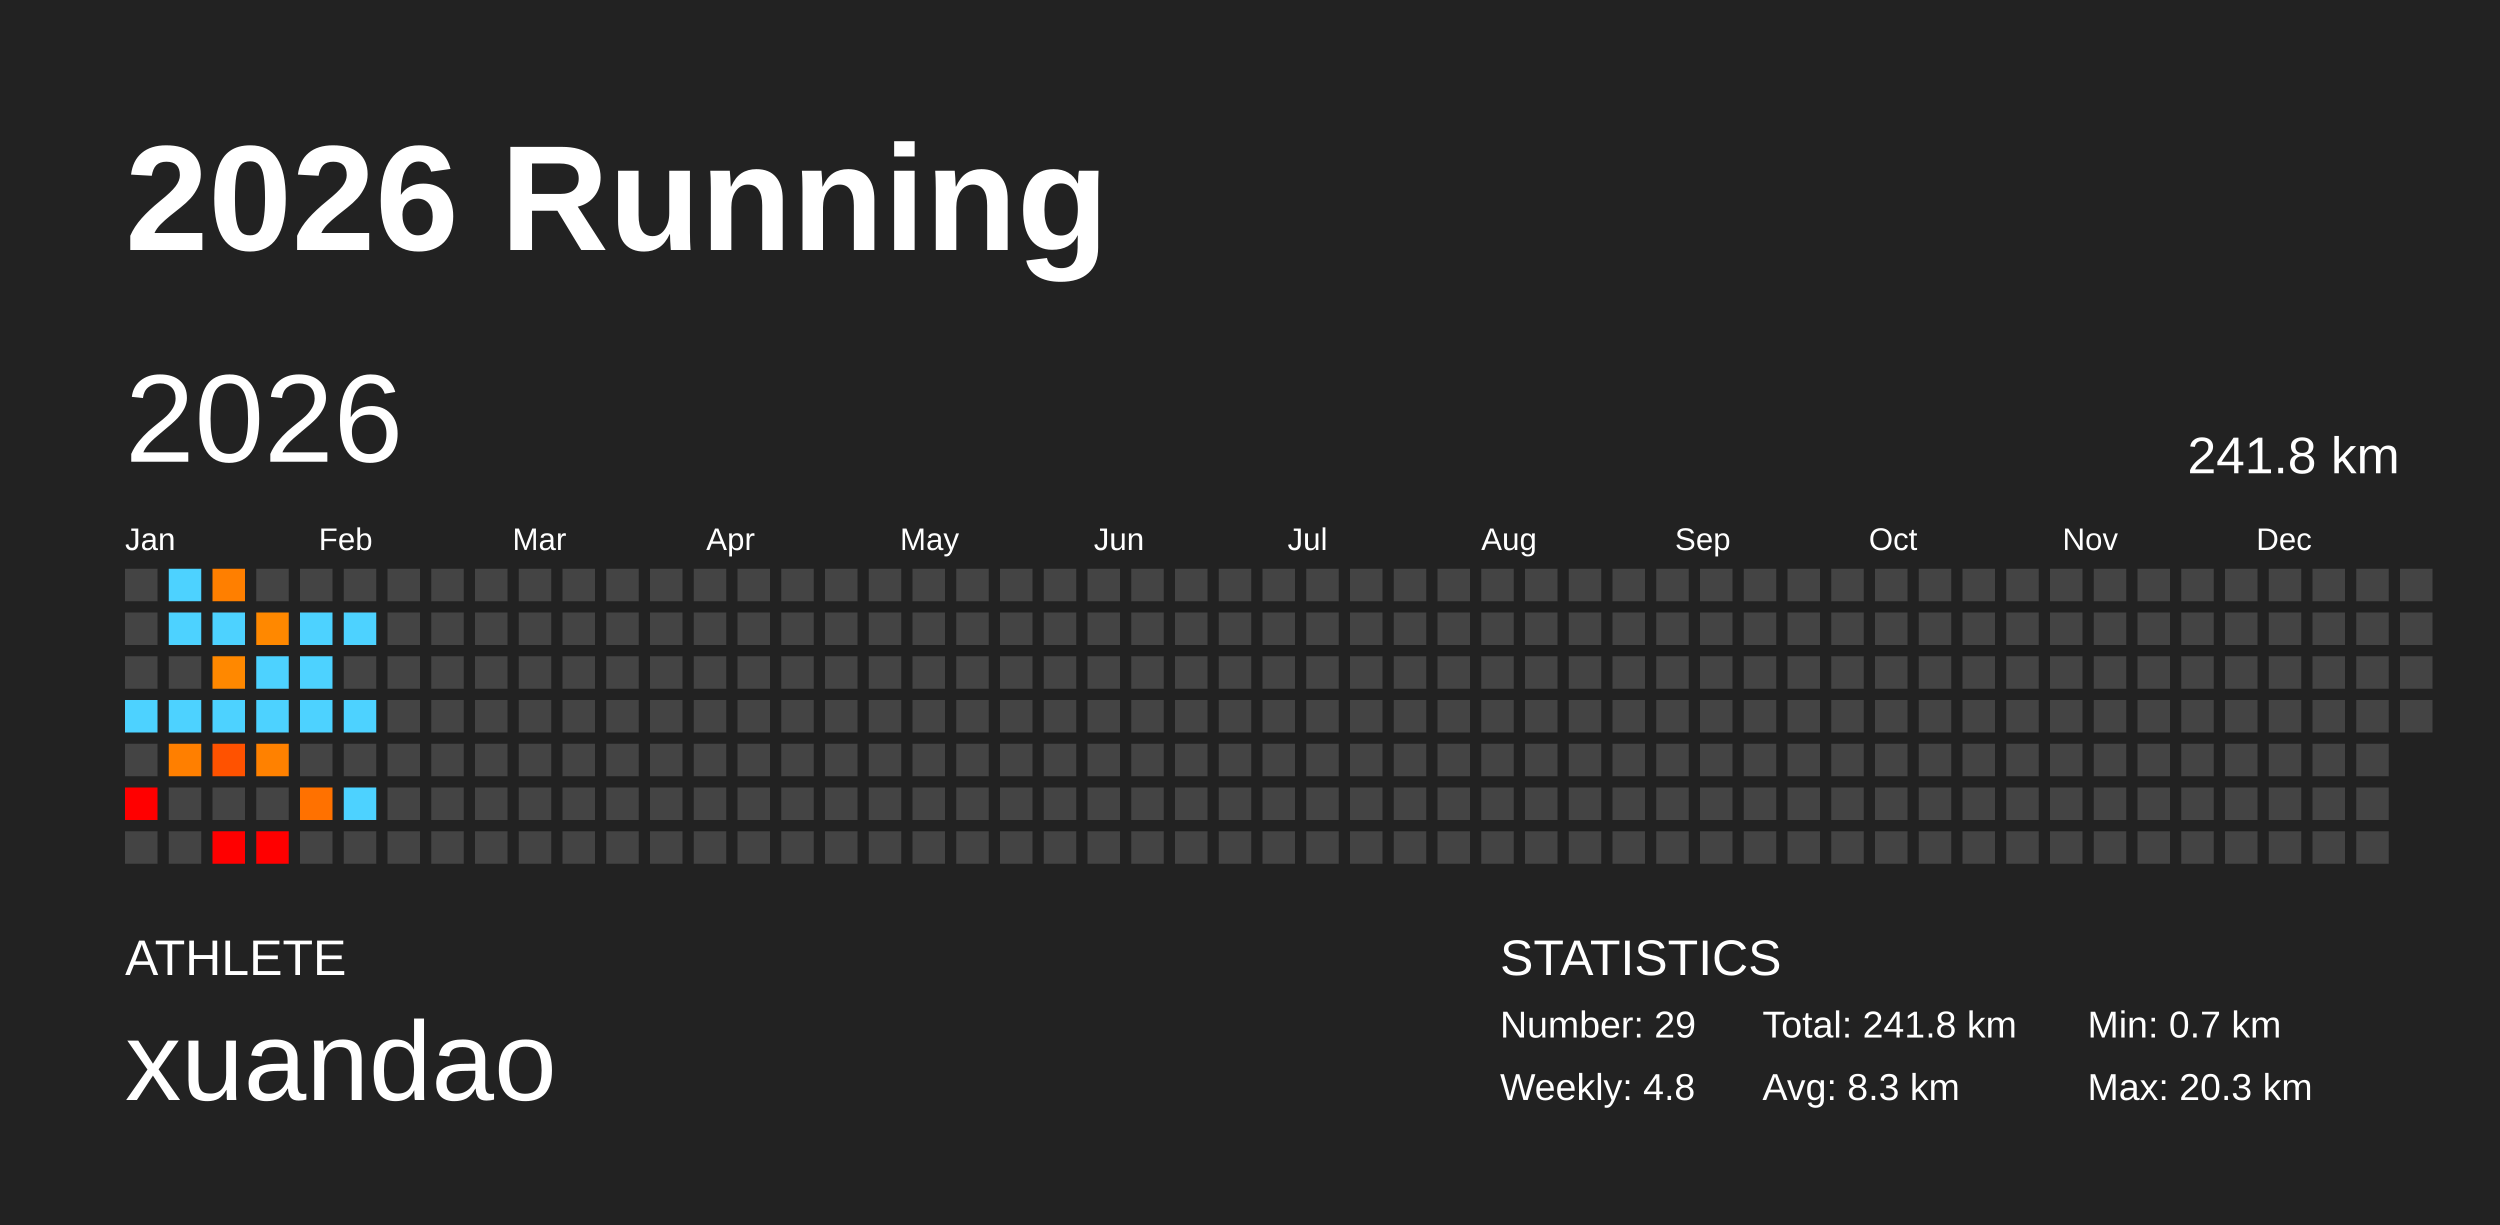
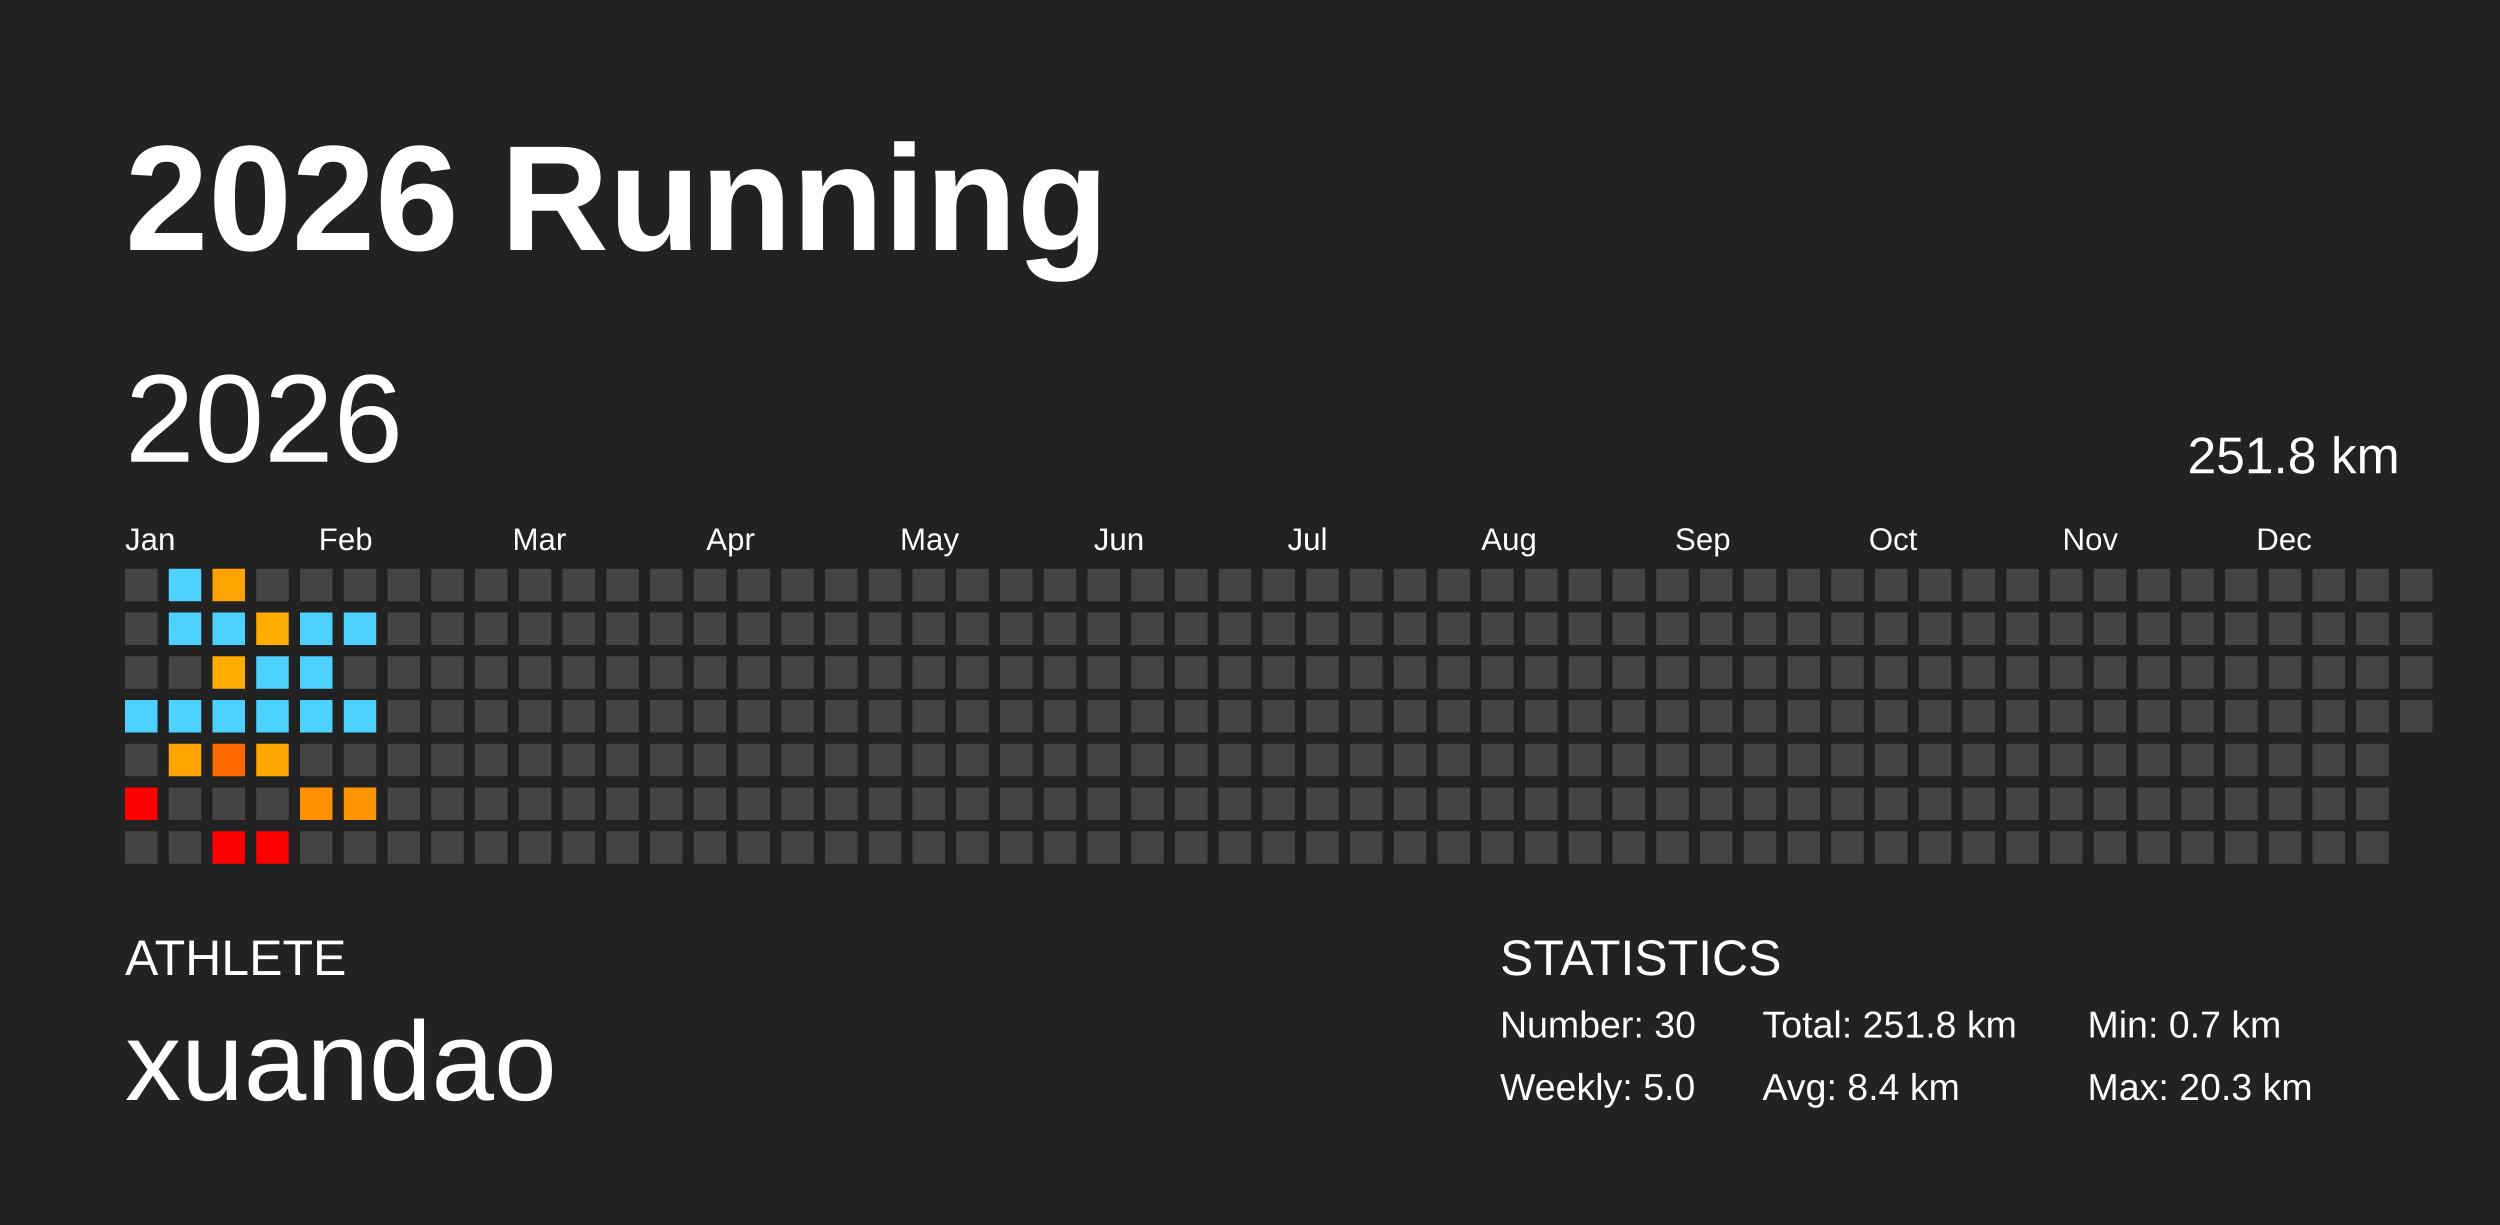
<svg xmlns="http://www.w3.org/2000/svg" baseProfile="full" height="98mm" version="1.1" viewBox="0,0,200,98" width="200mm">
  <defs />
  <rect fill="#222222" height="98" width="200" x="0" y="0" />
  <text fill="#FFFFFF" style="font-size:12px; font-family:Arial; font-weight:bold;" x="10" y="20">2026 Running</text>
  <text fill="#FFFFFF" style="font-size:4px; font-family:Arial" x="10" y="78">ATHLETE</text>
  <text fill="#FFFFFF" style="font-size:9px; font-family:Arial" x="10" y="88">xuandao</text>
  <text fill="#FFFFFF" style="font-size:4px; font-family:Arial" x="120" y="78">STATISTICS</text>
-   <text fill="#FFFFFF" style="font-size:3px; font-family:Arial" x="120" y="83">Number: 29</text>
-   <text fill="#FFFFFF" style="font-size:3px; font-family:Arial" x="120" y="88">Weekly: 4.8</text>
-   <text fill="#FFFFFF" style="font-size:3px; font-family:Arial" x="141" y="83">Total: 241.8 km</text>
-   <text fill="#FFFFFF" style="font-size:3px; font-family:Arial" x="141" y="88">Avg: 8.3 km</text>
+   <text fill="#FFFFFF" style="font-size:3px; font-family:Arial" x="120" y="83">Number: 30</text>
+   <text fill="#FFFFFF" style="font-size:3px; font-family:Arial" x="120" y="88">Weekly: 5.0</text>
+   <text fill="#FFFFFF" style="font-size:3px; font-family:Arial" x="141" y="83">Total: 251.8 km</text>
+   <text fill="#FFFFFF" style="font-size:3px; font-family:Arial" x="141" y="88">Avg: 8.4 km</text>
  <text fill="#FFFFFF" style="font-size:3px; font-family:Arial" x="167" y="83">Min: 0.7 km</text>
  <text fill="#FFFFFF" style="font-size:3px; font-family:Arial" x="167" y="88">Max: 20.3 km</text>
  <text dominant-baseline="hanging" fill="#FFFFFF" style="font-size:10.0px; font-family:Arial;" x="10" y="30">2026</text>
-   <text dominant-baseline="hanging" fill="#FFFFFF" style="font-size:4.125px; font-family:Arial;" x="175" y="35">241.8 km</text>
+   <text dominant-baseline="hanging" fill="#FFFFFF" style="font-size:4.125px; font-family:Arial;" x="175" y="35">251.8 km</text>
  <text fill="#FFFFFF" style="font-size:2.5px; font-family:Arial" x="10.0" y="44">Jan</text>
  <text fill="#FFFFFF" style="font-size:2.5px; font-family:Arial" x="25.5" y="44">Feb</text>
  <text fill="#FFFFFF" style="font-size:2.5px; font-family:Arial" x="41.0" y="44">Mar</text>
  <text fill="#FFFFFF" style="font-size:2.5px; font-family:Arial" x="56.5" y="44">Apr</text>
  <text fill="#FFFFFF" style="font-size:2.5px; font-family:Arial" x="72.0" y="44">May</text>
  <text fill="#FFFFFF" style="font-size:2.5px; font-family:Arial" x="87.5" y="44">Jun</text>
  <text fill="#FFFFFF" style="font-size:2.5px; font-family:Arial" x="103.0" y="44">Jul</text>
  <text fill="#FFFFFF" style="font-size:2.5px; font-family:Arial" x="118.5" y="44">Aug</text>
  <text fill="#FFFFFF" style="font-size:2.5px; font-family:Arial" x="134.0" y="44">Sep</text>
  <text fill="#FFFFFF" style="font-size:2.5px; font-family:Arial" x="149.5" y="44">Oct</text>
  <text fill="#FFFFFF" style="font-size:2.5px; font-family:Arial" x="165.0" y="44">Nov</text>
  <text fill="#FFFFFF" style="font-size:2.5px; font-family:Arial" x="180.5" y="44">Dec</text>
  <rect fill="#444444" height="2.6" width="2.6" x="10.0" y="45.5" />
  <rect fill="#444444" height="2.6" width="2.6" x="10.0" y="49.0" />
  <rect fill="#444444" height="2.6" width="2.6" x="10.0" y="52.5" />
  <rect fill="#4dd2ff" height="2.6" width="2.6" x="10.0" y="56.0" />
  <rect fill="#444444" height="2.6" width="2.6" x="10.0" y="59.5" />
  <rect fill="red" height="2.6" width="2.6" x="10.0" y="63.0" />
  <rect fill="#444444" height="2.6" width="2.6" x="10.0" y="66.5" />
  <rect fill="#4dd2ff" height="2.6" width="2.6" x="13.5" y="45.5" />
  <rect fill="#4dd2ff" height="2.6" width="2.6" x="13.5" y="49.0" />
  <rect fill="#444444" height="2.6" width="2.6" x="13.5" y="52.5" />
  <rect fill="#4dd2ff" height="2.6" width="2.6" x="13.5" y="56.0" />
-   <rect fill="#ff7f00" height="2.6" width="2.6" x="13.5" y="59.5" />
+   <rect fill="#ffa400" height="2.6" width="2.6" x="13.5" y="59.5" />
  <rect fill="#444444" height="2.6" width="2.6" x="13.5" y="63.0" />
  <rect fill="#444444" height="2.6" width="2.6" x="13.5" y="66.5" />
-   <rect fill="#ff7f00" height="2.6" width="2.6" x="17.0" y="45.5" />
+   <rect fill="#ffa300" height="2.6" width="2.6" x="17.0" y="45.5" />
  <rect fill="#4dd2ff" height="2.6" width="2.6" x="17.0" y="49.0" />
-   <rect fill="#ff8800" height="2.6" width="2.6" x="17.0" y="52.5" />
+   <rect fill="#ffae00" height="2.6" width="2.6" x="17.0" y="52.5" />
  <rect fill="#4dd2ff" height="2.6" width="2.6" x="17.0" y="56.0" />
-   <rect fill="#ff5200" height="2.6" width="2.6" x="17.0" y="59.5" />
+   <rect fill="#ff6a00" height="2.6" width="2.6" x="17.0" y="59.5" />
  <rect fill="#444444" height="2.6" width="2.6" x="17.0" y="63.0" />
  <rect fill="red" height="2.6" width="2.6" x="17.0" y="66.5" />
  <rect fill="#444444" height="2.6" width="2.6" x="20.5" y="45.5" />
-   <rect fill="#ff8800" height="2.6" width="2.6" x="20.5" y="49.0" />
+   <rect fill="#ffae00" height="2.6" width="2.6" x="20.5" y="49.0" />
  <rect fill="#4dd2ff" height="2.6" width="2.6" x="20.5" y="52.5" />
  <rect fill="#4dd2ff" height="2.6" width="2.6" x="20.5" y="56.0" />
-   <rect fill="#ff8100" height="2.6" width="2.6" x="20.5" y="59.5" />
+   <rect fill="#ffa600" height="2.6" width="2.6" x="20.5" y="59.5" />
  <rect fill="#444444" height="2.6" width="2.6" x="20.5" y="63.0" />
  <rect fill="red" height="2.6" width="2.6" x="20.5" y="66.5" />
  <rect fill="#444444" height="2.6" width="2.6" x="24.0" y="45.5" />
  <rect fill="#4dd2ff" height="2.6" width="2.6" x="24.0" y="49.0" />
  <rect fill="#4dd2ff" height="2.6" width="2.6" x="24.0" y="52.5" />
  <rect fill="#4dd2ff" height="2.6" width="2.6" x="24.0" y="56.0" />
  <rect fill="#444444" height="2.6" width="2.6" x="24.0" y="59.5" />
-   <rect fill="#ff7100" height="2.6" width="2.6" x="24.0" y="63.0" />
+   <rect fill="#ff9100" height="2.6" width="2.6" x="24.0" y="63.0" />
  <rect fill="#444444" height="2.6" width="2.6" x="24.0" y="66.5" />
  <rect fill="#444444" height="2.6" width="2.6" x="27.5" y="45.5" />
  <rect fill="#4dd2ff" height="2.6" width="2.6" x="27.5" y="49.0" />
  <rect fill="#444444" height="2.6" width="2.6" x="27.5" y="52.5" />
  <rect fill="#4dd2ff" height="2.6" width="2.6" x="27.5" y="56.0" />
  <rect fill="#444444" height="2.6" width="2.6" x="27.5" y="59.5" />
-   <rect fill="#4dd2ff" height="2.6" width="2.6" x="27.5" y="63.0" />
+   <rect fill="#ff9500" height="2.6" width="2.6" x="27.5" y="63.0" />
  <rect fill="#444444" height="2.6" width="2.6" x="27.5" y="66.5" />
  <rect fill="#444444" height="2.6" width="2.6" x="31.0" y="45.5" />
  <rect fill="#444444" height="2.6" width="2.6" x="31.0" y="49.0" />
  <rect fill="#444444" height="2.6" width="2.6" x="31.0" y="52.5" />
  <rect fill="#444444" height="2.6" width="2.6" x="31.0" y="56.0" />
  <rect fill="#444444" height="2.6" width="2.6" x="31.0" y="59.5" />
  <rect fill="#444444" height="2.6" width="2.6" x="31.0" y="63.0" />
  <rect fill="#444444" height="2.6" width="2.6" x="31.0" y="66.5" />
  <rect fill="#444444" height="2.6" width="2.6" x="34.5" y="45.5" />
  <rect fill="#444444" height="2.6" width="2.6" x="34.5" y="49.0" />
  <rect fill="#444444" height="2.6" width="2.6" x="34.5" y="52.5" />
  <rect fill="#444444" height="2.6" width="2.6" x="34.5" y="56.0" />
  <rect fill="#444444" height="2.6" width="2.6" x="34.5" y="59.5" />
  <rect fill="#444444" height="2.6" width="2.6" x="34.5" y="63.0" />
  <rect fill="#444444" height="2.6" width="2.6" x="34.5" y="66.5" />
  <rect fill="#444444" height="2.6" width="2.6" x="38.0" y="45.5" />
  <rect fill="#444444" height="2.6" width="2.6" x="38.0" y="49.0" />
  <rect fill="#444444" height="2.6" width="2.6" x="38.0" y="52.5" />
  <rect fill="#444444" height="2.6" width="2.6" x="38.0" y="56.0" />
  <rect fill="#444444" height="2.6" width="2.6" x="38.0" y="59.5" />
  <rect fill="#444444" height="2.6" width="2.6" x="38.0" y="63.0" />
  <rect fill="#444444" height="2.6" width="2.6" x="38.0" y="66.5" />
  <rect fill="#444444" height="2.6" width="2.6" x="41.5" y="45.5" />
  <rect fill="#444444" height="2.6" width="2.6" x="41.5" y="49.0" />
  <rect fill="#444444" height="2.6" width="2.6" x="41.5" y="52.5" />
  <rect fill="#444444" height="2.6" width="2.6" x="41.5" y="56.0" />
  <rect fill="#444444" height="2.6" width="2.6" x="41.5" y="59.5" />
  <rect fill="#444444" height="2.6" width="2.6" x="41.5" y="63.0" />
  <rect fill="#444444" height="2.6" width="2.6" x="41.5" y="66.5" />
  <rect fill="#444444" height="2.6" width="2.6" x="45.0" y="45.5" />
  <rect fill="#444444" height="2.6" width="2.6" x="45.0" y="49.0" />
  <rect fill="#444444" height="2.6" width="2.6" x="45.0" y="52.5" />
  <rect fill="#444444" height="2.6" width="2.6" x="45.0" y="56.0" />
  <rect fill="#444444" height="2.6" width="2.6" x="45.0" y="59.5" />
  <rect fill="#444444" height="2.6" width="2.6" x="45.0" y="63.0" />
  <rect fill="#444444" height="2.6" width="2.6" x="45.0" y="66.5" />
  <rect fill="#444444" height="2.6" width="2.6" x="48.5" y="45.5" />
  <rect fill="#444444" height="2.6" width="2.6" x="48.5" y="49.0" />
  <rect fill="#444444" height="2.6" width="2.6" x="48.5" y="52.5" />
  <rect fill="#444444" height="2.6" width="2.6" x="48.5" y="56.0" />
  <rect fill="#444444" height="2.6" width="2.6" x="48.5" y="59.5" />
  <rect fill="#444444" height="2.6" width="2.6" x="48.5" y="63.0" />
  <rect fill="#444444" height="2.6" width="2.6" x="48.5" y="66.5" />
  <rect fill="#444444" height="2.6" width="2.6" x="52.0" y="45.5" />
  <rect fill="#444444" height="2.6" width="2.6" x="52.0" y="49.0" />
  <rect fill="#444444" height="2.6" width="2.6" x="52.0" y="52.5" />
  <rect fill="#444444" height="2.6" width="2.6" x="52.0" y="56.0" />
  <rect fill="#444444" height="2.6" width="2.6" x="52.0" y="59.5" />
  <rect fill="#444444" height="2.6" width="2.6" x="52.0" y="63.0" />
  <rect fill="#444444" height="2.6" width="2.6" x="52.0" y="66.5" />
  <rect fill="#444444" height="2.6" width="2.6" x="55.5" y="45.5" />
  <rect fill="#444444" height="2.6" width="2.6" x="55.5" y="49.0" />
  <rect fill="#444444" height="2.6" width="2.6" x="55.5" y="52.5" />
  <rect fill="#444444" height="2.6" width="2.6" x="55.5" y="56.0" />
  <rect fill="#444444" height="2.6" width="2.6" x="55.5" y="59.5" />
  <rect fill="#444444" height="2.6" width="2.6" x="55.5" y="63.0" />
  <rect fill="#444444" height="2.6" width="2.6" x="55.5" y="66.5" />
  <rect fill="#444444" height="2.6" width="2.6" x="59.0" y="45.5" />
  <rect fill="#444444" height="2.6" width="2.6" x="59.0" y="49.0" />
  <rect fill="#444444" height="2.6" width="2.6" x="59.0" y="52.5" />
  <rect fill="#444444" height="2.6" width="2.6" x="59.0" y="56.0" />
  <rect fill="#444444" height="2.6" width="2.6" x="59.0" y="59.5" />
  <rect fill="#444444" height="2.6" width="2.6" x="59.0" y="63.0" />
  <rect fill="#444444" height="2.6" width="2.6" x="59.0" y="66.5" />
  <rect fill="#444444" height="2.6" width="2.6" x="62.5" y="45.5" />
  <rect fill="#444444" height="2.6" width="2.6" x="62.5" y="49.0" />
  <rect fill="#444444" height="2.6" width="2.6" x="62.5" y="52.5" />
  <rect fill="#444444" height="2.6" width="2.6" x="62.5" y="56.0" />
  <rect fill="#444444" height="2.6" width="2.6" x="62.5" y="59.5" />
  <rect fill="#444444" height="2.6" width="2.6" x="62.5" y="63.0" />
  <rect fill="#444444" height="2.6" width="2.6" x="62.5" y="66.5" />
  <rect fill="#444444" height="2.6" width="2.6" x="66.0" y="45.5" />
  <rect fill="#444444" height="2.6" width="2.6" x="66.0" y="49.0" />
  <rect fill="#444444" height="2.6" width="2.6" x="66.0" y="52.5" />
  <rect fill="#444444" height="2.6" width="2.6" x="66.0" y="56.0" />
  <rect fill="#444444" height="2.6" width="2.6" x="66.0" y="59.5" />
  <rect fill="#444444" height="2.6" width="2.6" x="66.0" y="63.0" />
  <rect fill="#444444" height="2.6" width="2.6" x="66.0" y="66.5" />
  <rect fill="#444444" height="2.6" width="2.6" x="69.5" y="45.5" />
  <rect fill="#444444" height="2.6" width="2.6" x="69.5" y="49.0" />
  <rect fill="#444444" height="2.6" width="2.6" x="69.5" y="52.5" />
  <rect fill="#444444" height="2.6" width="2.6" x="69.5" y="56.0" />
  <rect fill="#444444" height="2.6" width="2.6" x="69.5" y="59.5" />
  <rect fill="#444444" height="2.6" width="2.6" x="69.5" y="63.0" />
  <rect fill="#444444" height="2.6" width="2.6" x="69.5" y="66.5" />
  <rect fill="#444444" height="2.6" width="2.6" x="73.0" y="45.5" />
  <rect fill="#444444" height="2.6" width="2.6" x="73.0" y="49.0" />
  <rect fill="#444444" height="2.6" width="2.6" x="73.0" y="52.5" />
  <rect fill="#444444" height="2.6" width="2.6" x="73.0" y="56.0" />
  <rect fill="#444444" height="2.6" width="2.6" x="73.0" y="59.5" />
  <rect fill="#444444" height="2.6" width="2.6" x="73.0" y="63.0" />
  <rect fill="#444444" height="2.6" width="2.6" x="73.0" y="66.5" />
  <rect fill="#444444" height="2.6" width="2.6" x="76.5" y="45.5" />
  <rect fill="#444444" height="2.6" width="2.6" x="76.5" y="49.0" />
  <rect fill="#444444" height="2.6" width="2.6" x="76.5" y="52.5" />
  <rect fill="#444444" height="2.6" width="2.6" x="76.5" y="56.0" />
  <rect fill="#444444" height="2.6" width="2.6" x="76.5" y="59.5" />
  <rect fill="#444444" height="2.6" width="2.6" x="76.5" y="63.0" />
  <rect fill="#444444" height="2.6" width="2.6" x="76.5" y="66.5" />
  <rect fill="#444444" height="2.6" width="2.6" x="80.0" y="45.5" />
  <rect fill="#444444" height="2.6" width="2.6" x="80.0" y="49.0" />
  <rect fill="#444444" height="2.6" width="2.6" x="80.0" y="52.5" />
  <rect fill="#444444" height="2.6" width="2.6" x="80.0" y="56.0" />
  <rect fill="#444444" height="2.6" width="2.6" x="80.0" y="59.5" />
  <rect fill="#444444" height="2.6" width="2.6" x="80.0" y="63.0" />
  <rect fill="#444444" height="2.6" width="2.6" x="80.0" y="66.5" />
  <rect fill="#444444" height="2.6" width="2.6" x="83.5" y="45.5" />
  <rect fill="#444444" height="2.6" width="2.6" x="83.5" y="49.0" />
  <rect fill="#444444" height="2.6" width="2.6" x="83.5" y="52.5" />
  <rect fill="#444444" height="2.6" width="2.6" x="83.5" y="56.0" />
  <rect fill="#444444" height="2.6" width="2.6" x="83.5" y="59.5" />
  <rect fill="#444444" height="2.6" width="2.6" x="83.5" y="63.0" />
  <rect fill="#444444" height="2.6" width="2.6" x="83.5" y="66.5" />
  <rect fill="#444444" height="2.6" width="2.6" x="87.0" y="45.5" />
  <rect fill="#444444" height="2.6" width="2.6" x="87.0" y="49.0" />
  <rect fill="#444444" height="2.6" width="2.6" x="87.0" y="52.5" />
  <rect fill="#444444" height="2.6" width="2.6" x="87.0" y="56.0" />
  <rect fill="#444444" height="2.6" width="2.6" x="87.0" y="59.5" />
  <rect fill="#444444" height="2.6" width="2.6" x="87.0" y="63.0" />
  <rect fill="#444444" height="2.6" width="2.6" x="87.0" y="66.5" />
  <rect fill="#444444" height="2.6" width="2.6" x="90.5" y="45.5" />
  <rect fill="#444444" height="2.6" width="2.6" x="90.5" y="49.0" />
  <rect fill="#444444" height="2.6" width="2.6" x="90.5" y="52.5" />
  <rect fill="#444444" height="2.6" width="2.6" x="90.5" y="56.0" />
  <rect fill="#444444" height="2.6" width="2.6" x="90.5" y="59.5" />
  <rect fill="#444444" height="2.6" width="2.6" x="90.5" y="63.0" />
  <rect fill="#444444" height="2.6" width="2.6" x="90.5" y="66.5" />
  <rect fill="#444444" height="2.6" width="2.6" x="94.0" y="45.5" />
  <rect fill="#444444" height="2.6" width="2.6" x="94.0" y="49.0" />
  <rect fill="#444444" height="2.6" width="2.6" x="94.0" y="52.5" />
  <rect fill="#444444" height="2.6" width="2.6" x="94.0" y="56.0" />
  <rect fill="#444444" height="2.6" width="2.6" x="94.0" y="59.5" />
  <rect fill="#444444" height="2.6" width="2.6" x="94.0" y="63.0" />
  <rect fill="#444444" height="2.6" width="2.6" x="94.0" y="66.5" />
  <rect fill="#444444" height="2.6" width="2.6" x="97.5" y="45.5" />
  <rect fill="#444444" height="2.6" width="2.6" x="97.5" y="49.0" />
  <rect fill="#444444" height="2.6" width="2.6" x="97.5" y="52.5" />
  <rect fill="#444444" height="2.6" width="2.6" x="97.5" y="56.0" />
  <rect fill="#444444" height="2.6" width="2.6" x="97.5" y="59.5" />
  <rect fill="#444444" height="2.6" width="2.6" x="97.5" y="63.0" />
  <rect fill="#444444" height="2.6" width="2.6" x="97.5" y="66.5" />
  <rect fill="#444444" height="2.6" width="2.6" x="101.0" y="45.5" />
  <rect fill="#444444" height="2.6" width="2.6" x="101.0" y="49.0" />
  <rect fill="#444444" height="2.6" width="2.6" x="101.0" y="52.5" />
  <rect fill="#444444" height="2.6" width="2.6" x="101.0" y="56.0" />
  <rect fill="#444444" height="2.6" width="2.6" x="101.0" y="59.5" />
  <rect fill="#444444" height="2.6" width="2.6" x="101.0" y="63.0" />
  <rect fill="#444444" height="2.6" width="2.6" x="101.0" y="66.5" />
  <rect fill="#444444" height="2.6" width="2.6" x="104.5" y="45.5" />
  <rect fill="#444444" height="2.6" width="2.6" x="104.5" y="49.0" />
  <rect fill="#444444" height="2.6" width="2.6" x="104.5" y="52.5" />
  <rect fill="#444444" height="2.6" width="2.6" x="104.5" y="56.0" />
  <rect fill="#444444" height="2.6" width="2.6" x="104.5" y="59.5" />
  <rect fill="#444444" height="2.6" width="2.6" x="104.5" y="63.0" />
  <rect fill="#444444" height="2.6" width="2.6" x="104.5" y="66.5" />
  <rect fill="#444444" height="2.6" width="2.6" x="108.0" y="45.5" />
  <rect fill="#444444" height="2.6" width="2.6" x="108.0" y="49.0" />
  <rect fill="#444444" height="2.6" width="2.6" x="108.0" y="52.5" />
  <rect fill="#444444" height="2.6" width="2.6" x="108.0" y="56.0" />
  <rect fill="#444444" height="2.6" width="2.6" x="108.0" y="59.5" />
  <rect fill="#444444" height="2.6" width="2.6" x="108.0" y="63.0" />
  <rect fill="#444444" height="2.6" width="2.6" x="108.0" y="66.5" />
  <rect fill="#444444" height="2.6" width="2.6" x="111.5" y="45.5" />
  <rect fill="#444444" height="2.6" width="2.6" x="111.5" y="49.0" />
  <rect fill="#444444" height="2.6" width="2.6" x="111.5" y="52.5" />
  <rect fill="#444444" height="2.6" width="2.6" x="111.5" y="56.0" />
  <rect fill="#444444" height="2.6" width="2.6" x="111.5" y="59.5" />
  <rect fill="#444444" height="2.6" width="2.6" x="111.5" y="63.0" />
  <rect fill="#444444" height="2.6" width="2.6" x="111.5" y="66.5" />
  <rect fill="#444444" height="2.6" width="2.6" x="115.0" y="45.5" />
  <rect fill="#444444" height="2.6" width="2.6" x="115.0" y="49.0" />
  <rect fill="#444444" height="2.6" width="2.6" x="115.0" y="52.5" />
  <rect fill="#444444" height="2.6" width="2.6" x="115.0" y="56.0" />
  <rect fill="#444444" height="2.6" width="2.6" x="115.0" y="59.5" />
  <rect fill="#444444" height="2.6" width="2.6" x="115.0" y="63.0" />
  <rect fill="#444444" height="2.6" width="2.6" x="115.0" y="66.5" />
  <rect fill="#444444" height="2.6" width="2.6" x="118.5" y="45.5" />
  <rect fill="#444444" height="2.6" width="2.6" x="118.5" y="49.0" />
  <rect fill="#444444" height="2.6" width="2.6" x="118.5" y="52.5" />
  <rect fill="#444444" height="2.6" width="2.6" x="118.5" y="56.0" />
  <rect fill="#444444" height="2.6" width="2.6" x="118.5" y="59.5" />
  <rect fill="#444444" height="2.6" width="2.6" x="118.5" y="63.0" />
  <rect fill="#444444" height="2.6" width="2.6" x="118.5" y="66.5" />
  <rect fill="#444444" height="2.6" width="2.6" x="122.0" y="45.5" />
  <rect fill="#444444" height="2.6" width="2.6" x="122.0" y="49.0" />
  <rect fill="#444444" height="2.6" width="2.6" x="122.0" y="52.5" />
  <rect fill="#444444" height="2.6" width="2.6" x="122.0" y="56.0" />
  <rect fill="#444444" height="2.6" width="2.6" x="122.0" y="59.5" />
  <rect fill="#444444" height="2.6" width="2.6" x="122.0" y="63.0" />
  <rect fill="#444444" height="2.6" width="2.6" x="122.0" y="66.5" />
  <rect fill="#444444" height="2.6" width="2.6" x="125.5" y="45.5" />
  <rect fill="#444444" height="2.6" width="2.6" x="125.5" y="49.0" />
  <rect fill="#444444" height="2.6" width="2.6" x="125.5" y="52.5" />
  <rect fill="#444444" height="2.6" width="2.6" x="125.5" y="56.0" />
  <rect fill="#444444" height="2.6" width="2.6" x="125.5" y="59.5" />
  <rect fill="#444444" height="2.6" width="2.6" x="125.5" y="63.0" />
  <rect fill="#444444" height="2.6" width="2.6" x="125.5" y="66.5" />
  <rect fill="#444444" height="2.6" width="2.6" x="129.0" y="45.5" />
  <rect fill="#444444" height="2.6" width="2.6" x="129.0" y="49.0" />
  <rect fill="#444444" height="2.6" width="2.6" x="129.0" y="52.5" />
  <rect fill="#444444" height="2.6" width="2.6" x="129.0" y="56.0" />
  <rect fill="#444444" height="2.6" width="2.6" x="129.0" y="59.5" />
  <rect fill="#444444" height="2.6" width="2.6" x="129.0" y="63.0" />
  <rect fill="#444444" height="2.6" width="2.6" x="129.0" y="66.5" />
  <rect fill="#444444" height="2.6" width="2.6" x="132.5" y="45.5" />
  <rect fill="#444444" height="2.6" width="2.6" x="132.5" y="49.0" />
  <rect fill="#444444" height="2.6" width="2.6" x="132.5" y="52.5" />
  <rect fill="#444444" height="2.6" width="2.6" x="132.5" y="56.0" />
  <rect fill="#444444" height="2.6" width="2.6" x="132.5" y="59.5" />
  <rect fill="#444444" height="2.6" width="2.6" x="132.5" y="63.0" />
  <rect fill="#444444" height="2.6" width="2.6" x="132.5" y="66.5" />
  <rect fill="#444444" height="2.6" width="2.6" x="136.0" y="45.5" />
  <rect fill="#444444" height="2.6" width="2.6" x="136.0" y="49.0" />
  <rect fill="#444444" height="2.6" width="2.6" x="136.0" y="52.5" />
  <rect fill="#444444" height="2.6" width="2.6" x="136.0" y="56.0" />
  <rect fill="#444444" height="2.6" width="2.6" x="136.0" y="59.5" />
  <rect fill="#444444" height="2.6" width="2.6" x="136.0" y="63.0" />
  <rect fill="#444444" height="2.6" width="2.6" x="136.0" y="66.5" />
  <rect fill="#444444" height="2.6" width="2.6" x="139.5" y="45.5" />
  <rect fill="#444444" height="2.6" width="2.6" x="139.5" y="49.0" />
  <rect fill="#444444" height="2.6" width="2.6" x="139.5" y="52.5" />
  <rect fill="#444444" height="2.6" width="2.6" x="139.5" y="56.0" />
  <rect fill="#444444" height="2.6" width="2.6" x="139.5" y="59.5" />
  <rect fill="#444444" height="2.6" width="2.6" x="139.5" y="63.0" />
  <rect fill="#444444" height="2.6" width="2.6" x="139.5" y="66.5" />
  <rect fill="#444444" height="2.6" width="2.6" x="143.0" y="45.5" />
  <rect fill="#444444" height="2.6" width="2.6" x="143.0" y="49.0" />
  <rect fill="#444444" height="2.6" width="2.6" x="143.0" y="52.5" />
  <rect fill="#444444" height="2.6" width="2.6" x="143.0" y="56.0" />
  <rect fill="#444444" height="2.6" width="2.6" x="143.0" y="59.5" />
  <rect fill="#444444" height="2.6" width="2.6" x="143.0" y="63.0" />
  <rect fill="#444444" height="2.6" width="2.6" x="143.0" y="66.5" />
  <rect fill="#444444" height="2.6" width="2.6" x="146.5" y="45.5" />
  <rect fill="#444444" height="2.6" width="2.6" x="146.5" y="49.0" />
  <rect fill="#444444" height="2.6" width="2.6" x="146.5" y="52.5" />
  <rect fill="#444444" height="2.6" width="2.6" x="146.5" y="56.0" />
  <rect fill="#444444" height="2.6" width="2.6" x="146.5" y="59.5" />
  <rect fill="#444444" height="2.6" width="2.6" x="146.5" y="63.0" />
  <rect fill="#444444" height="2.6" width="2.6" x="146.5" y="66.5" />
  <rect fill="#444444" height="2.6" width="2.6" x="150.0" y="45.5" />
  <rect fill="#444444" height="2.6" width="2.6" x="150.0" y="49.0" />
  <rect fill="#444444" height="2.6" width="2.6" x="150.0" y="52.5" />
  <rect fill="#444444" height="2.6" width="2.6" x="150.0" y="56.0" />
  <rect fill="#444444" height="2.6" width="2.6" x="150.0" y="59.5" />
  <rect fill="#444444" height="2.6" width="2.6" x="150.0" y="63.0" />
  <rect fill="#444444" height="2.6" width="2.6" x="150.0" y="66.5" />
  <rect fill="#444444" height="2.6" width="2.6" x="153.5" y="45.5" />
  <rect fill="#444444" height="2.6" width="2.6" x="153.5" y="49.0" />
  <rect fill="#444444" height="2.6" width="2.6" x="153.5" y="52.5" />
  <rect fill="#444444" height="2.6" width="2.6" x="153.5" y="56.0" />
  <rect fill="#444444" height="2.6" width="2.6" x="153.5" y="59.5" />
  <rect fill="#444444" height="2.6" width="2.6" x="153.5" y="63.0" />
  <rect fill="#444444" height="2.6" width="2.6" x="153.5" y="66.5" />
  <rect fill="#444444" height="2.6" width="2.6" x="157.0" y="45.5" />
  <rect fill="#444444" height="2.6" width="2.6" x="157.0" y="49.0" />
  <rect fill="#444444" height="2.6" width="2.6" x="157.0" y="52.5" />
  <rect fill="#444444" height="2.6" width="2.6" x="157.0" y="56.0" />
  <rect fill="#444444" height="2.6" width="2.6" x="157.0" y="59.5" />
  <rect fill="#444444" height="2.6" width="2.6" x="157.0" y="63.0" />
  <rect fill="#444444" height="2.6" width="2.6" x="157.0" y="66.5" />
  <rect fill="#444444" height="2.6" width="2.6" x="160.5" y="45.5" />
  <rect fill="#444444" height="2.6" width="2.6" x="160.5" y="49.0" />
  <rect fill="#444444" height="2.6" width="2.6" x="160.5" y="52.5" />
  <rect fill="#444444" height="2.6" width="2.6" x="160.5" y="56.0" />
  <rect fill="#444444" height="2.6" width="2.6" x="160.5" y="59.5" />
  <rect fill="#444444" height="2.6" width="2.6" x="160.5" y="63.0" />
  <rect fill="#444444" height="2.6" width="2.6" x="160.5" y="66.5" />
  <rect fill="#444444" height="2.6" width="2.6" x="164.0" y="45.5" />
  <rect fill="#444444" height="2.6" width="2.6" x="164.0" y="49.0" />
  <rect fill="#444444" height="2.6" width="2.6" x="164.0" y="52.5" />
  <rect fill="#444444" height="2.6" width="2.6" x="164.0" y="56.0" />
  <rect fill="#444444" height="2.6" width="2.6" x="164.0" y="59.5" />
  <rect fill="#444444" height="2.6" width="2.6" x="164.0" y="63.0" />
  <rect fill="#444444" height="2.6" width="2.6" x="164.0" y="66.5" />
  <rect fill="#444444" height="2.6" width="2.6" x="167.5" y="45.5" />
  <rect fill="#444444" height="2.6" width="2.6" x="167.5" y="49.0" />
  <rect fill="#444444" height="2.6" width="2.6" x="167.5" y="52.5" />
  <rect fill="#444444" height="2.6" width="2.6" x="167.5" y="56.0" />
  <rect fill="#444444" height="2.6" width="2.6" x="167.5" y="59.5" />
  <rect fill="#444444" height="2.6" width="2.6" x="167.5" y="63.0" />
  <rect fill="#444444" height="2.6" width="2.6" x="167.5" y="66.5" />
  <rect fill="#444444" height="2.6" width="2.6" x="171.0" y="45.5" />
  <rect fill="#444444" height="2.6" width="2.6" x="171.0" y="49.0" />
  <rect fill="#444444" height="2.6" width="2.6" x="171.0" y="52.5" />
  <rect fill="#444444" height="2.6" width="2.6" x="171.0" y="56.0" />
  <rect fill="#444444" height="2.6" width="2.6" x="171.0" y="59.5" />
  <rect fill="#444444" height="2.6" width="2.6" x="171.0" y="63.0" />
  <rect fill="#444444" height="2.6" width="2.6" x="171.0" y="66.5" />
  <rect fill="#444444" height="2.6" width="2.6" x="174.5" y="45.5" />
  <rect fill="#444444" height="2.6" width="2.6" x="174.5" y="49.0" />
  <rect fill="#444444" height="2.6" width="2.6" x="174.5" y="52.5" />
  <rect fill="#444444" height="2.6" width="2.6" x="174.5" y="56.0" />
  <rect fill="#444444" height="2.6" width="2.6" x="174.5" y="59.5" />
  <rect fill="#444444" height="2.6" width="2.6" x="174.5" y="63.0" />
  <rect fill="#444444" height="2.6" width="2.6" x="174.5" y="66.5" />
  <rect fill="#444444" height="2.6" width="2.6" x="178.0" y="45.5" />
  <rect fill="#444444" height="2.6" width="2.6" x="178.0" y="49.0" />
  <rect fill="#444444" height="2.6" width="2.6" x="178.0" y="52.5" />
  <rect fill="#444444" height="2.6" width="2.6" x="178.0" y="56.0" />
  <rect fill="#444444" height="2.6" width="2.6" x="178.0" y="59.5" />
  <rect fill="#444444" height="2.6" width="2.6" x="178.0" y="63.0" />
  <rect fill="#444444" height="2.6" width="2.6" x="178.0" y="66.5" />
  <rect fill="#444444" height="2.6" width="2.6" x="181.5" y="45.5" />
  <rect fill="#444444" height="2.6" width="2.6" x="181.5" y="49.0" />
  <rect fill="#444444" height="2.6" width="2.6" x="181.5" y="52.5" />
  <rect fill="#444444" height="2.6" width="2.6" x="181.5" y="56.0" />
  <rect fill="#444444" height="2.6" width="2.6" x="181.5" y="59.5" />
  <rect fill="#444444" height="2.6" width="2.6" x="181.5" y="63.0" />
  <rect fill="#444444" height="2.6" width="2.6" x="181.5" y="66.5" />
  <rect fill="#444444" height="2.6" width="2.6" x="185.0" y="45.5" />
  <rect fill="#444444" height="2.6" width="2.6" x="185.0" y="49.0" />
  <rect fill="#444444" height="2.6" width="2.6" x="185.0" y="52.5" />
  <rect fill="#444444" height="2.6" width="2.6" x="185.0" y="56.0" />
  <rect fill="#444444" height="2.6" width="2.6" x="185.0" y="59.5" />
  <rect fill="#444444" height="2.6" width="2.6" x="185.0" y="63.0" />
  <rect fill="#444444" height="2.6" width="2.6" x="185.0" y="66.5" />
  <rect fill="#444444" height="2.6" width="2.6" x="188.5" y="45.5" />
  <rect fill="#444444" height="2.6" width="2.6" x="188.5" y="49.0" />
  <rect fill="#444444" height="2.6" width="2.6" x="188.5" y="52.5" />
  <rect fill="#444444" height="2.6" width="2.6" x="188.5" y="56.0" />
  <rect fill="#444444" height="2.6" width="2.6" x="188.5" y="59.5" />
  <rect fill="#444444" height="2.6" width="2.6" x="188.5" y="63.0" />
  <rect fill="#444444" height="2.6" width="2.6" x="188.5" y="66.5" />
  <rect fill="#444444" height="2.6" width="2.6" x="192.0" y="45.5" />
  <rect fill="#444444" height="2.6" width="2.6" x="192.0" y="49.0" />
  <rect fill="#444444" height="2.6" width="2.6" x="192.0" y="52.5" />
  <rect fill="#444444" height="2.6" width="2.6" x="192.0" y="56.0" />
</svg>
